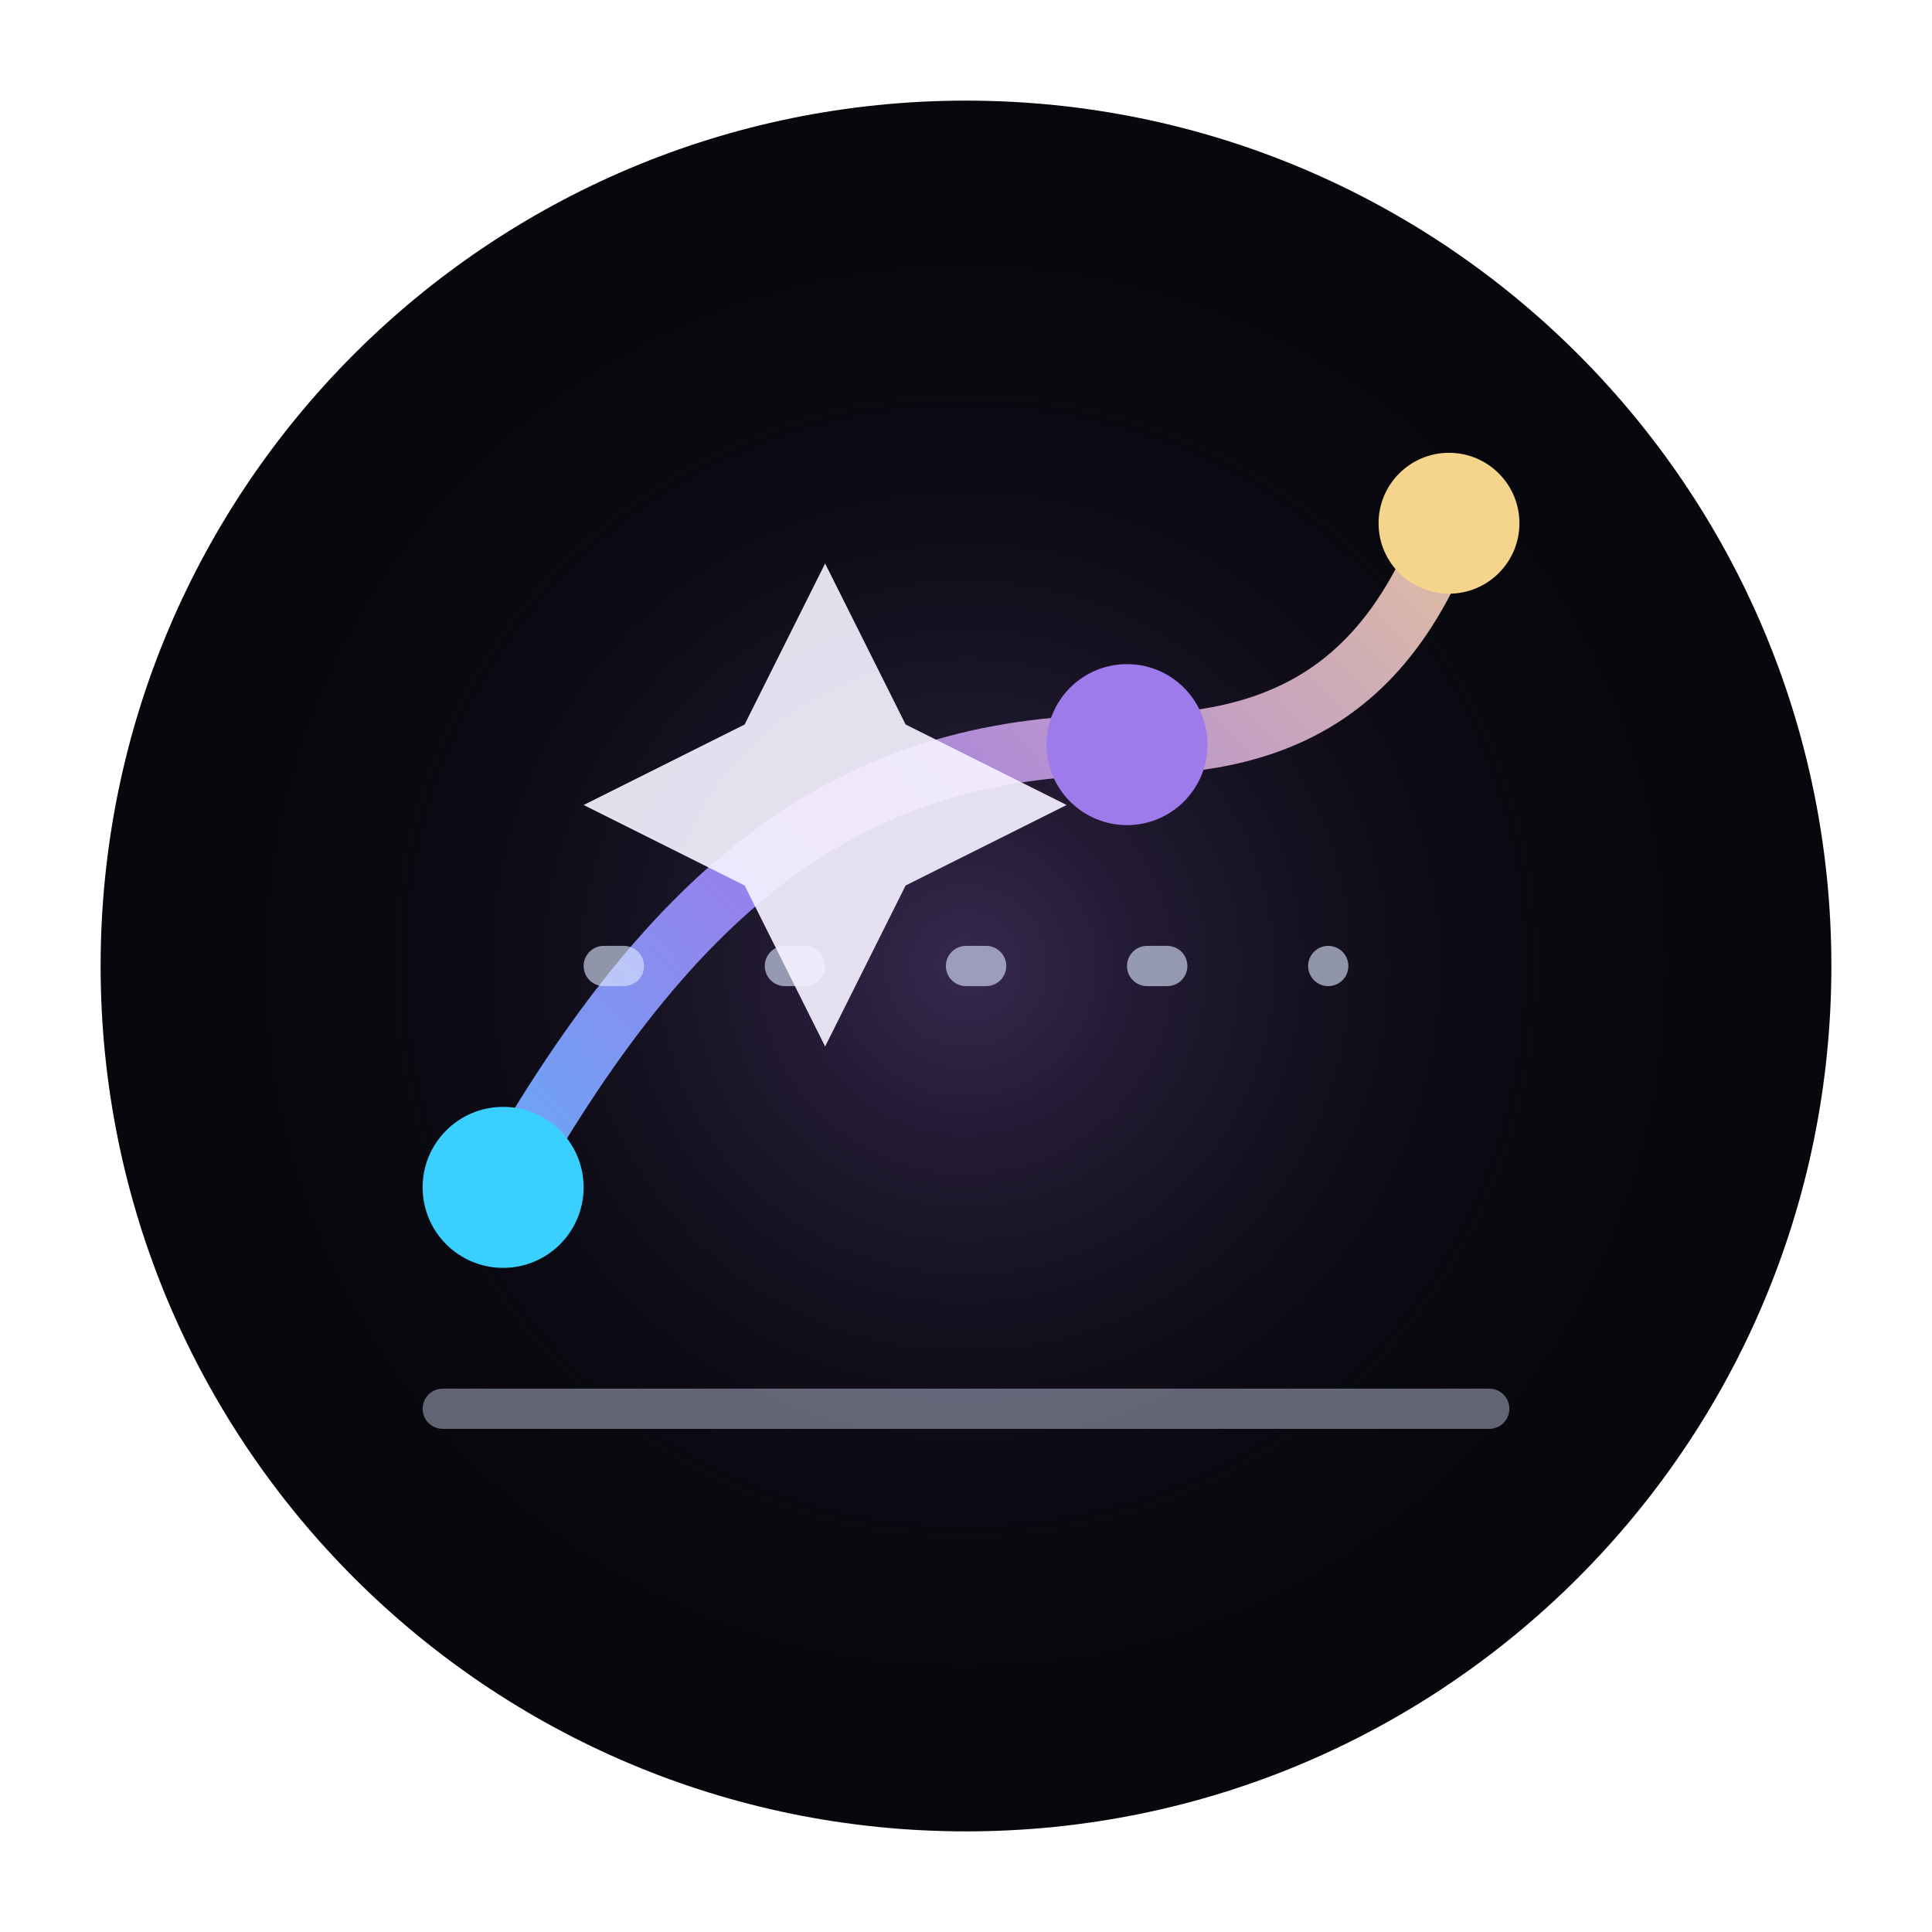
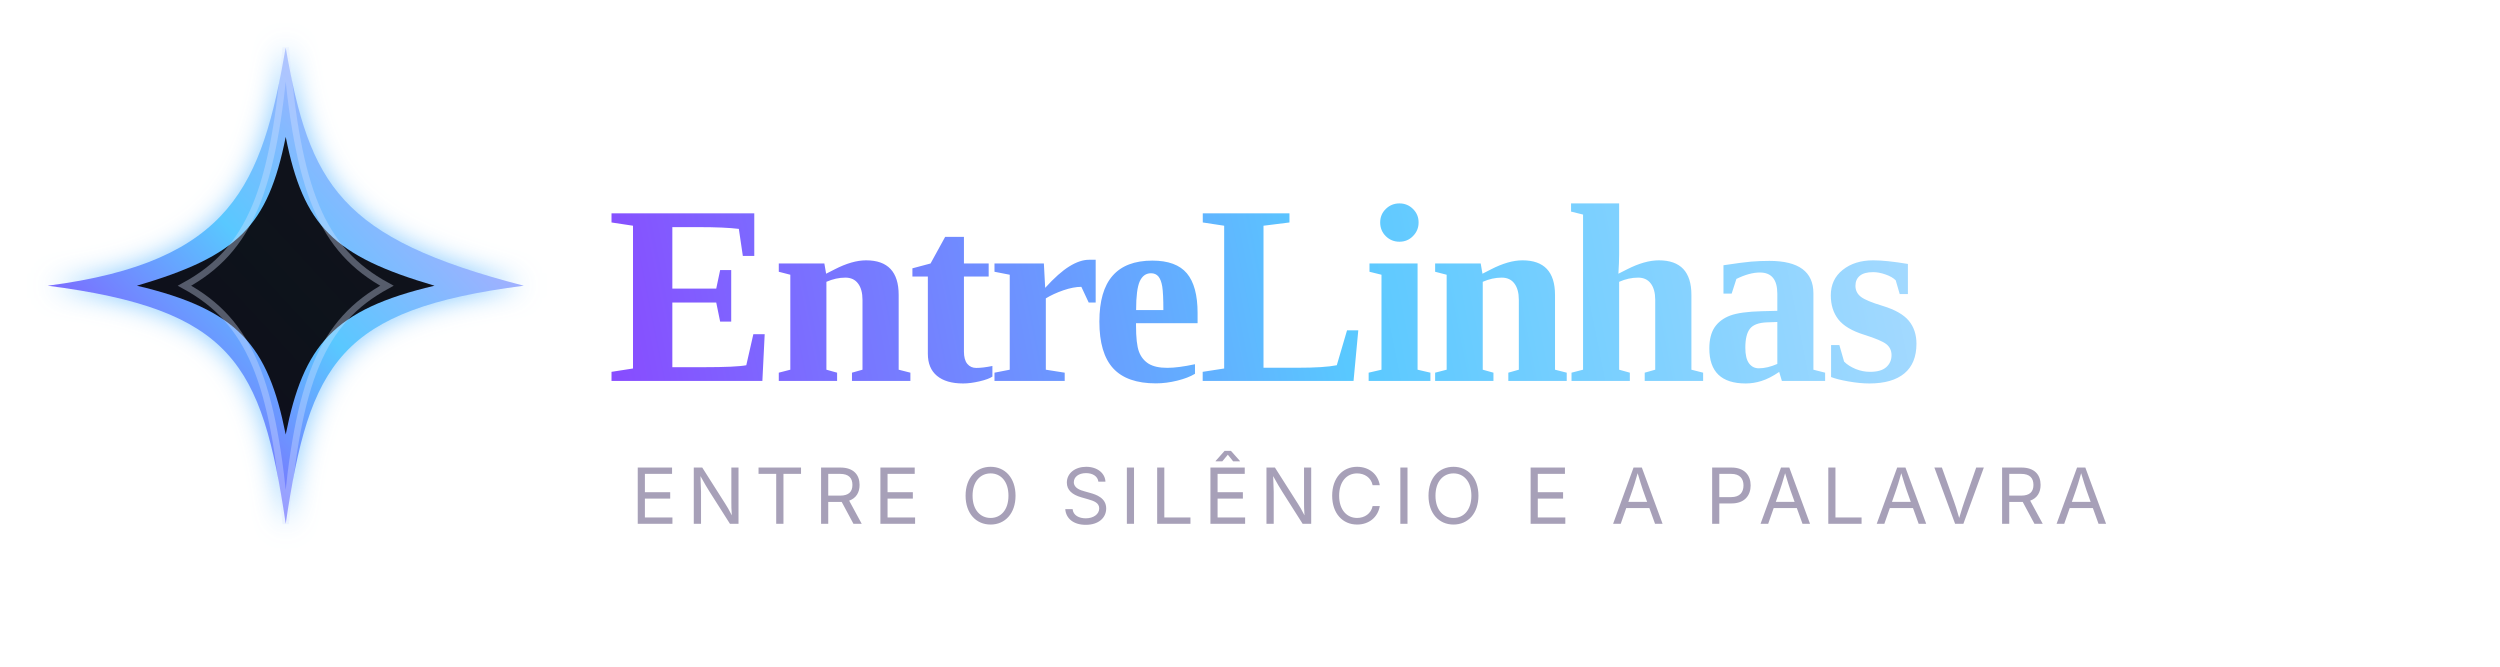
- <svg xmlns="http://www.w3.org/2000/svg" viewBox="0 0 96 96" role="img" aria-labelledby="title desc">
+ <svg xmlns="http://www.w3.org/2000/svg" viewBox="0 0 420 112" role="img" aria-labelledby="title desc">
  <defs>
-     <linearGradient id="line" x1="16" y1="78" x2="80" y2="18" gradientUnits="userSpaceOnUse">
-       <stop stop-color="#39d0ff" />
-       <stop offset=".48" stop-color="#9f7aea" />
-       <stop offset="1" stop-color="#f5d48b" />
+     <linearGradient id="word-gradient" x1="90" y1="82" x2="390" y2="22" gradientUnits="userSpaceOnUse">
+       <stop offset="0" stop-color="#8e3bff" />
+       <stop offset="0.45" stop-color="#59c8ff" />
+       <stop offset="1" stop-color="#dbe6ff" />
    </linearGradient>
-     <radialGradient id="glow" cx="50%" cy="50%" r="50%">
-       <stop offset="0" stop-color="#9f7aea" stop-opacity=".58" />
-       <stop offset="1" stop-color="#08070d" stop-opacity="0" />
-     </radialGradient>
+     <linearGradient id="star-gradient" x1="15" y1="78" x2="80" y2="18" gradientUnits="userSpaceOnUse">
+       <stop offset="0" stop-color="#8e3bff" />
+       <stop offset="0.5" stop-color="#59c8ff" />
+       <stop offset="1" stop-color="#c4a4ff" />
+     </linearGradient>
+     <filter id="glow" x="-35%" y="-35%" width="170%" height="170%" color-interpolation-filters="sRGB">
+       <feGaussianBlur stdDeviation="2.2" result="blur" />
+       <feColorMatrix in="blur" type="matrix" values="0 0 0 0 0.36 0 0 0 0 0.72 0 0 0 0 1 0 0 0 .75 0" result="colored" />
+       <feMerge>
+         <feMergeNode in="colored" />
+         <feMergeNode in="SourceGraphic" />
+       </feMerge>
+     </filter>
  </defs>
-   <circle cx="48" cy="48" r="43" fill="#08070d" />
-   <circle cx="48" cy="48" r="37" fill="url(#glow)" opacity=".52" />
-   <path d="M25 59c9-16 18-22 31-22 8 0 13-3 16-11" fill="none" stroke="url(#line)" stroke-width="3" stroke-linecap="round" />
-   <path d="M22 70h52" fill="none" stroke="#dbe6ff" stroke-opacity=".42" stroke-width="2" stroke-linecap="round" />
-   <path d="M30 48h18M48 48h18" fill="none" stroke="#dbe6ff" stroke-opacity=".62" stroke-width="2" stroke-linecap="round" stroke-dasharray="1 8" />
-   <circle cx="25" cy="59" r="4" fill="#39d0ff" />
-   <circle cx="56" cy="37" r="4" fill="#9f7aea" />
-   <circle cx="72" cy="26" r="3.5" fill="#f5d48b" />
-   <path d="M41 28l4 8 8 4-8 4-4 8-4-8-8-4 8-4 4-8z" fill="#f5f1ff" opacity=".92" />
+   <g filter="url(#glow)">
+     <path d="M48 8 C52 31 57 40 88 48 C57 52 52 61 48 88 C44 61 39 52 8 48 C39 44 44 31 48 8Z" fill="url(#star-gradient)" />
+     <path d="M48 23 C51 38 56 43 73 48 C56 52 51 58 48 73 C45 58 40 52 23 48 C40 43 45 38 48 23Z" fill="#08070d" opacity="0.94" />
+     <path d="M48 8 C50 32 54 42 65 48 C54 54 50 64 48 88 C46 64 42 54 31 48 C42 42 46 32 48 8Z" fill="none" stroke="#dbe6ff" stroke-opacity="0.35" stroke-width="1.1" />
+   </g>
+   <text x="102" y="64" fill="url(#word-gradient)" font-size="43" font-weight="650" font-family="Georgia, 'Times New Roman', serif" letter-spacing="-1">EntreLinhas</text>
+   <text x="106" y="88" fill="#a7a0b8" font-size="13" font-family="Inter, Arial, sans-serif" letter-spacing="1.6">ENTRE O SILÊNCIO E A PALAVRA</text>
</svg>
